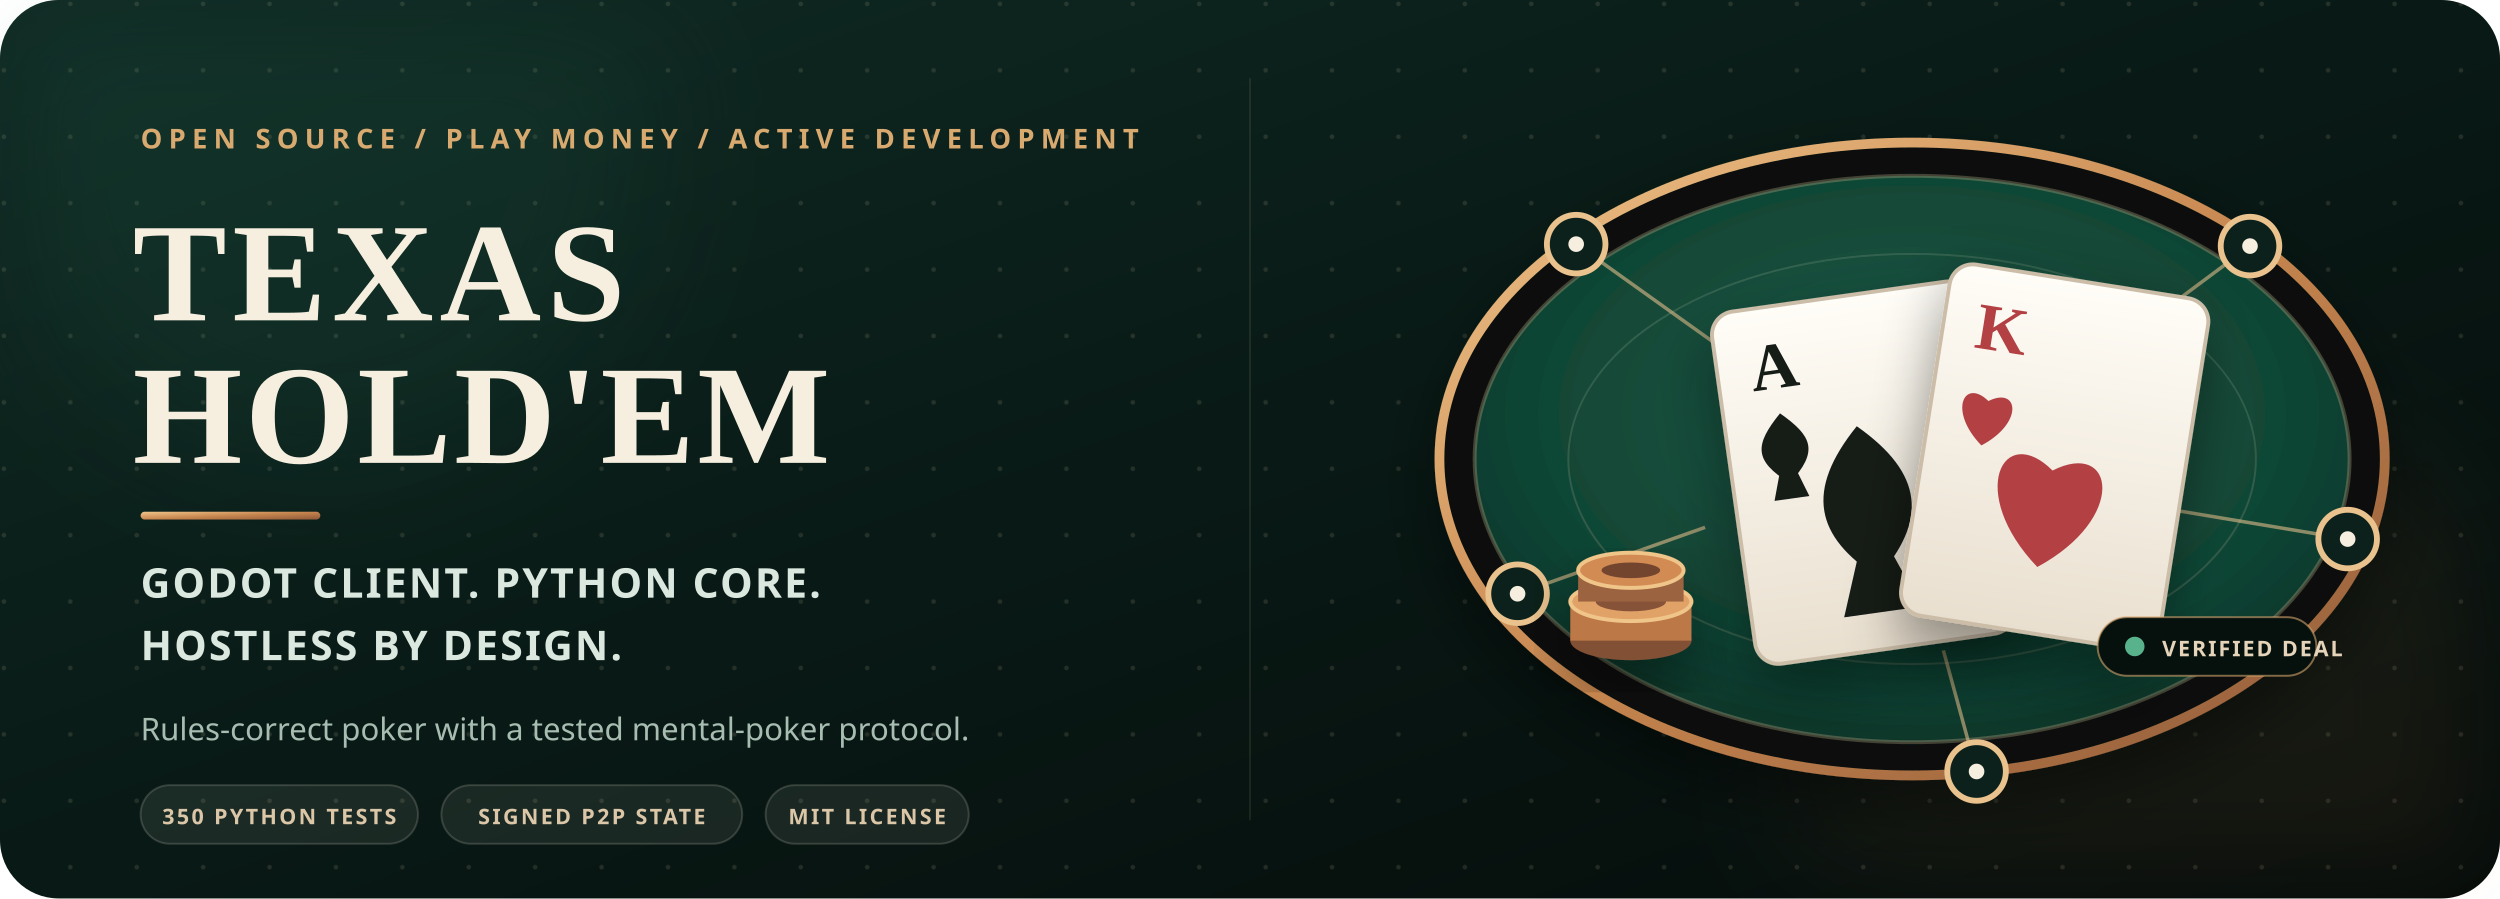
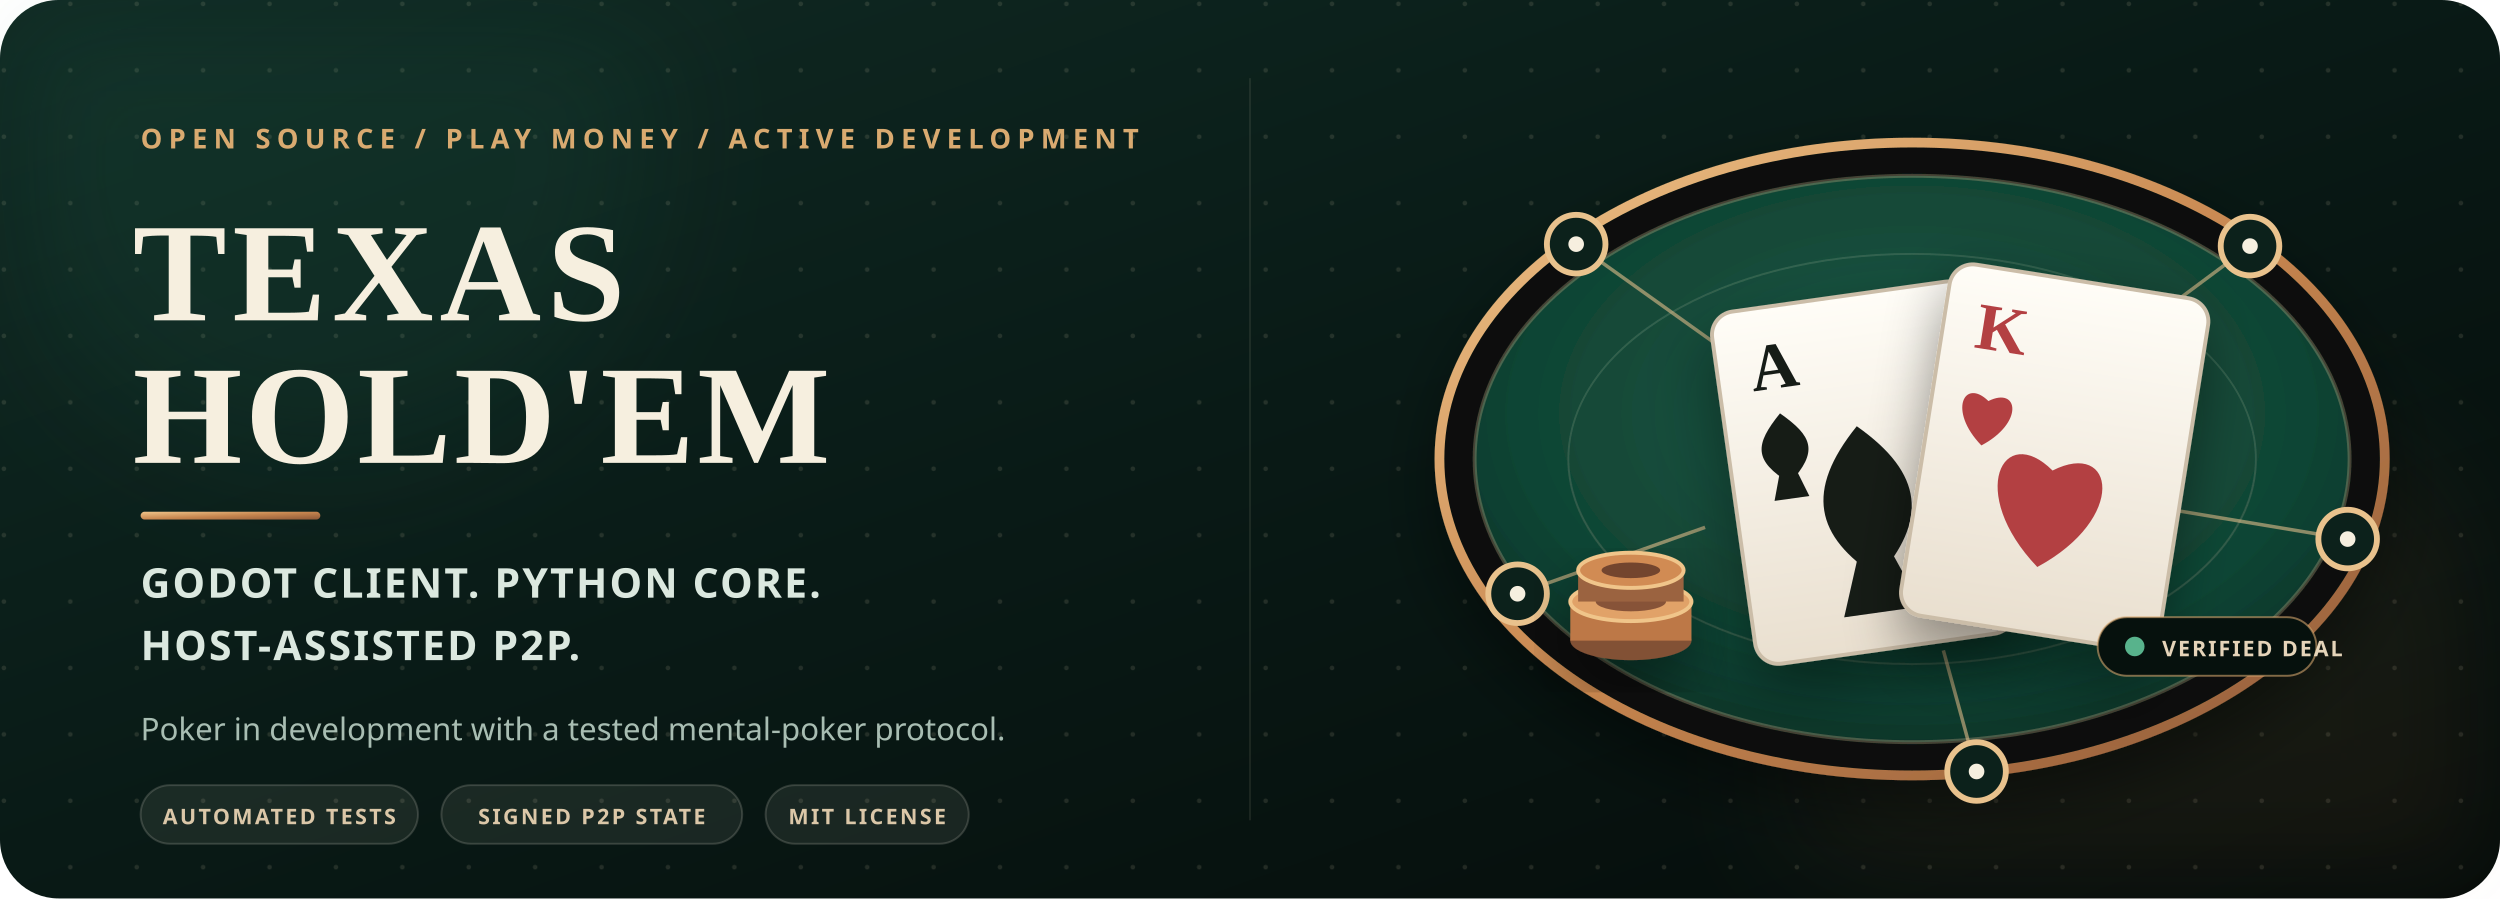
<svg xmlns="http://www.w3.org/2000/svg" viewBox="0 0 1280 460" role="img" aria-labelledby="title desc">
  <defs>
    <linearGradient id="bg" x1="0" y1="0" x2="1" y2="1">
      <stop offset="0" stop-color="#102b24" />
      <stop offset="0.48" stop-color="#091a16" />
      <stop offset="1" stop-color="#050b09" />
    </linearGradient>
    <radialGradient id="felt" cx="50%" cy="42%" r="66%">
      <stop offset="0" stop-color="#1a5c47" />
      <stop offset="0.72" stop-color="#104333" />
      <stop offset="1" stop-color="#0a2c23" />
    </radialGradient>
    <linearGradient id="copper" x1="0" y1="0" x2="1" y2="1">
      <stop offset="0" stop-color="#f0c58a" />
      <stop offset="0.5" stop-color="#c7864f" />
      <stop offset="1" stop-color="#8f5938" />
    </linearGradient>
    <linearGradient id="card" x1="0" y1="0" x2="0" y2="1">
      <stop offset="0" stop-color="#fffdf7" />
      <stop offset="1" stop-color="#e9dfcf" />
    </linearGradient>
    <pattern id="dots" width="34" height="34" patternUnits="userSpaceOnUse">
      <circle cx="2" cy="2" r="1.2" fill="#f2dfbf" opacity="0.12" />
    </pattern>
    <filter id="shadow" x="-30%" y="-30%" width="160%" height="160%">
      <feDropShadow dx="0" dy="14" stdDeviation="16" flood-color="#000000" flood-opacity="0.42" />
    </filter>
    <filter id="soft" x="-40%" y="-40%" width="180%" height="180%">
      <feGaussianBlur stdDeviation="34" />
    </filter>
  </defs>
  <rect width="1280" height="460" rx="30" fill="url(#bg)" />
  <rect width="1280" height="460" rx="30" fill="url(#dots)" />
  <circle cx="165" cy="70" r="170" fill="#2c7a5e" opacity="0.12" filter="url(#soft)" />
  <circle cx="1110" cy="390" r="190" fill="#c7864f" opacity="0.08" filter="url(#soft)" />
  <path d="M640 40V420" stroke="#f2dfbf" stroke-opacity="0.09" />
  <g font-family="Aptos, Segoe UI, sans-serif">
    <text x="72" y="76" fill="#d9aa70" font-size="14" font-weight="700" letter-spacing="3.2">
      OPEN SOURCE / PLAY MONEY / ACTIVE DEVELOPMENT
    </text>
    <text x="68" y="164" fill="#f6efdf" font-family="Georgia, Times New Roman, serif" font-size="72" font-weight="700" letter-spacing="3">
      TEXAS
    </text>
    <text x="68" y="237" fill="#f6efdf" font-family="Georgia, Times New Roman, serif" font-size="72" font-weight="700" letter-spacing="1.5">
      HOLD'EM
    </text>
    <rect x="72" y="262" width="92" height="4" rx="2" fill="url(#copper)" />
    <text x="72" y="306" fill="#dbe8df" font-size="21" font-weight="650" letter-spacing="1.1">
      GODOT CLIENT. PYTHON CORE.
    </text>
    <text x="72" y="338" fill="#dbe8df" font-size="21" font-weight="650" letter-spacing="1.1">
-       HOSTLESS BY DESIGN.
+       HOST-ASSISTED P2P.
    </text>
    <text x="72" y="379" fill="#a8bdb2" font-size="16">
-       Rules-correct poker with a tested mental-poker protocol.
+       Poker in development with a tested mental-poker protocol.
    </text>
    <g transform="translate(72 402)">
      <rect width="142" height="30" rx="15" fill="#f6efdf" fill-opacity="0.08" stroke="#f6efdf" stroke-opacity="0.17" />
-       <text x="71" y="20" text-anchor="middle" fill="#dbc7a8" font-size="11" font-weight="700" letter-spacing="1.2">350 PYTHON TESTS</text>
+       <text x="71" y="20" text-anchor="middle" fill="#dbc7a8" font-size="11" font-weight="700" letter-spacing="1.2">AUTOMATED TESTS</text>
    </g>
    <g transform="translate(226 402)">
      <rect width="154" height="30" rx="15" fill="#f6efdf" fill-opacity="0.08" stroke="#f6efdf" stroke-opacity="0.17" />
      <text x="77" y="20" text-anchor="middle" fill="#dbc7a8" font-size="11" font-weight="700" letter-spacing="1.2">SIGNED P2P STATE</text>
    </g>
    <g transform="translate(392 402)">
      <rect width="104" height="30" rx="15" fill="#f6efdf" fill-opacity="0.08" stroke="#f6efdf" stroke-opacity="0.17" />
      <text x="52" y="20" text-anchor="middle" fill="#dbc7a8" font-size="11" font-weight="700" letter-spacing="1.2">MIT LICENSE</text>
    </g>
  </g>
  <g filter="url(#shadow)">
    <ellipse cx="979" cy="235" rx="242" ry="162" fill="#07110e" stroke="url(#copper)" stroke-width="5" />
    <ellipse cx="979" cy="235" rx="224" ry="145" fill="url(#felt)" stroke="#e4c398" stroke-opacity="0.28" stroke-width="2" />
    <ellipse cx="979" cy="235" rx="176" ry="105" fill="none" stroke="#f4e6ce" stroke-opacity="0.14" />
  </g>
  <g stroke="#e9c28d" stroke-width="1.8" stroke-opacity="0.58">
    <path d="M807 125L898 190" />
    <path d="M1152 126L1066 190" />
    <path d="M1202 276L1088 257" />
    <path d="M1012 395L995 333" />
    <path d="M777 304L873 270" />
  </g>
  <g fill="#0c211b" stroke="#e9c28d" stroke-width="3">
    <circle cx="807" cy="125" r="15" />
    <circle cx="1152" cy="126" r="15" />
    <circle cx="1202" cy="276" r="15" />
    <circle cx="1012" cy="395" r="15" />
    <circle cx="777" cy="304" r="15" />
  </g>
  <g fill="#f6efdf">
    <circle cx="807" cy="125" r="4" />
    <circle cx="1152" cy="126" r="4" />
    <circle cx="1202" cy="276" r="4" />
    <circle cx="1012" cy="395" r="4" />
    <circle cx="777" cy="304" r="4" />
  </g>
  <g transform="translate(887 151) rotate(-8 67 91)" filter="url(#shadow)">
    <rect width="134" height="182" rx="12" fill="url(#card)" stroke="#cbbda8" stroke-width="2" />
    <text x="17" y="42" fill="#171c19" font-family="Georgia, Times New Roman, serif" font-size="34" font-weight="700">A</text>
    <path d="M29 55C14 69 12 77 29 91C46 77 44 69 29 55Z" fill="#171c19" />
    <path d="M25 84H33L38 99H20Z" fill="#171c19" />
    <path d="M67 67C36 96 38 120 67 145C96 120 98 96 67 67Z" fill="#171c19" />
    <path d="M58 134H76L87 163H47Z" fill="#171c19" />
  </g>
  <g transform="translate(985 143) rotate(9 67 91)" filter="url(#shadow)">
    <rect width="134" height="182" rx="12" fill="url(#card)" stroke="#cbbda8" stroke-width="2" />
    <text x="17" y="42" fill="#b33f43" font-family="Georgia, Times New Roman, serif" font-size="34" font-weight="700">K</text>
    <path d="M29 91C9 76 15 58 29 68C43 58 49 76 29 91Z" fill="#b33f43" />
    <path d="M67 148C25 116 38 77 67 98C96 77 109 116 67 148Z" fill="#b33f43" />
  </g>
  <g transform="translate(835 300)" filter="url(#shadow)">
    <ellipse cx="0" cy="28" rx="31" ry="10" fill="#825136" />
    <rect x="-31" y="8" width="62" height="20" fill="#bd7847" />
    <ellipse cx="0" cy="8" rx="31" ry="10" fill="#e1a268" stroke="#f0c58a" stroke-width="2" />
    <ellipse cx="0" cy="8" rx="18" ry="5" fill="#875338" />
    <rect x="-27" y="-8" width="54" height="16" fill="#9b633f" />
    <ellipse cx="0" cy="-8" rx="27" ry="9" fill="#d18b53" stroke="#f0c58a" stroke-width="2" />
    <ellipse cx="0" cy="-8" rx="15" ry="4" fill="#73452f" />
  </g>
  <g transform="translate(1080 319)" font-family="Aptos, Segoe UI, sans-serif">
    <rect x="-6" y="-3" width="112" height="30" rx="15" fill="#06110d" stroke="#d9aa70" stroke-opacity="0.58" />
    <circle cx="13" cy="12" r="5" fill="#58b38c" />
    <text x="27" y="17" fill="#e5d4b9" font-size="11" font-weight="700" letter-spacing="1">VERIFIED DEAL</text>
  </g>
</svg>
